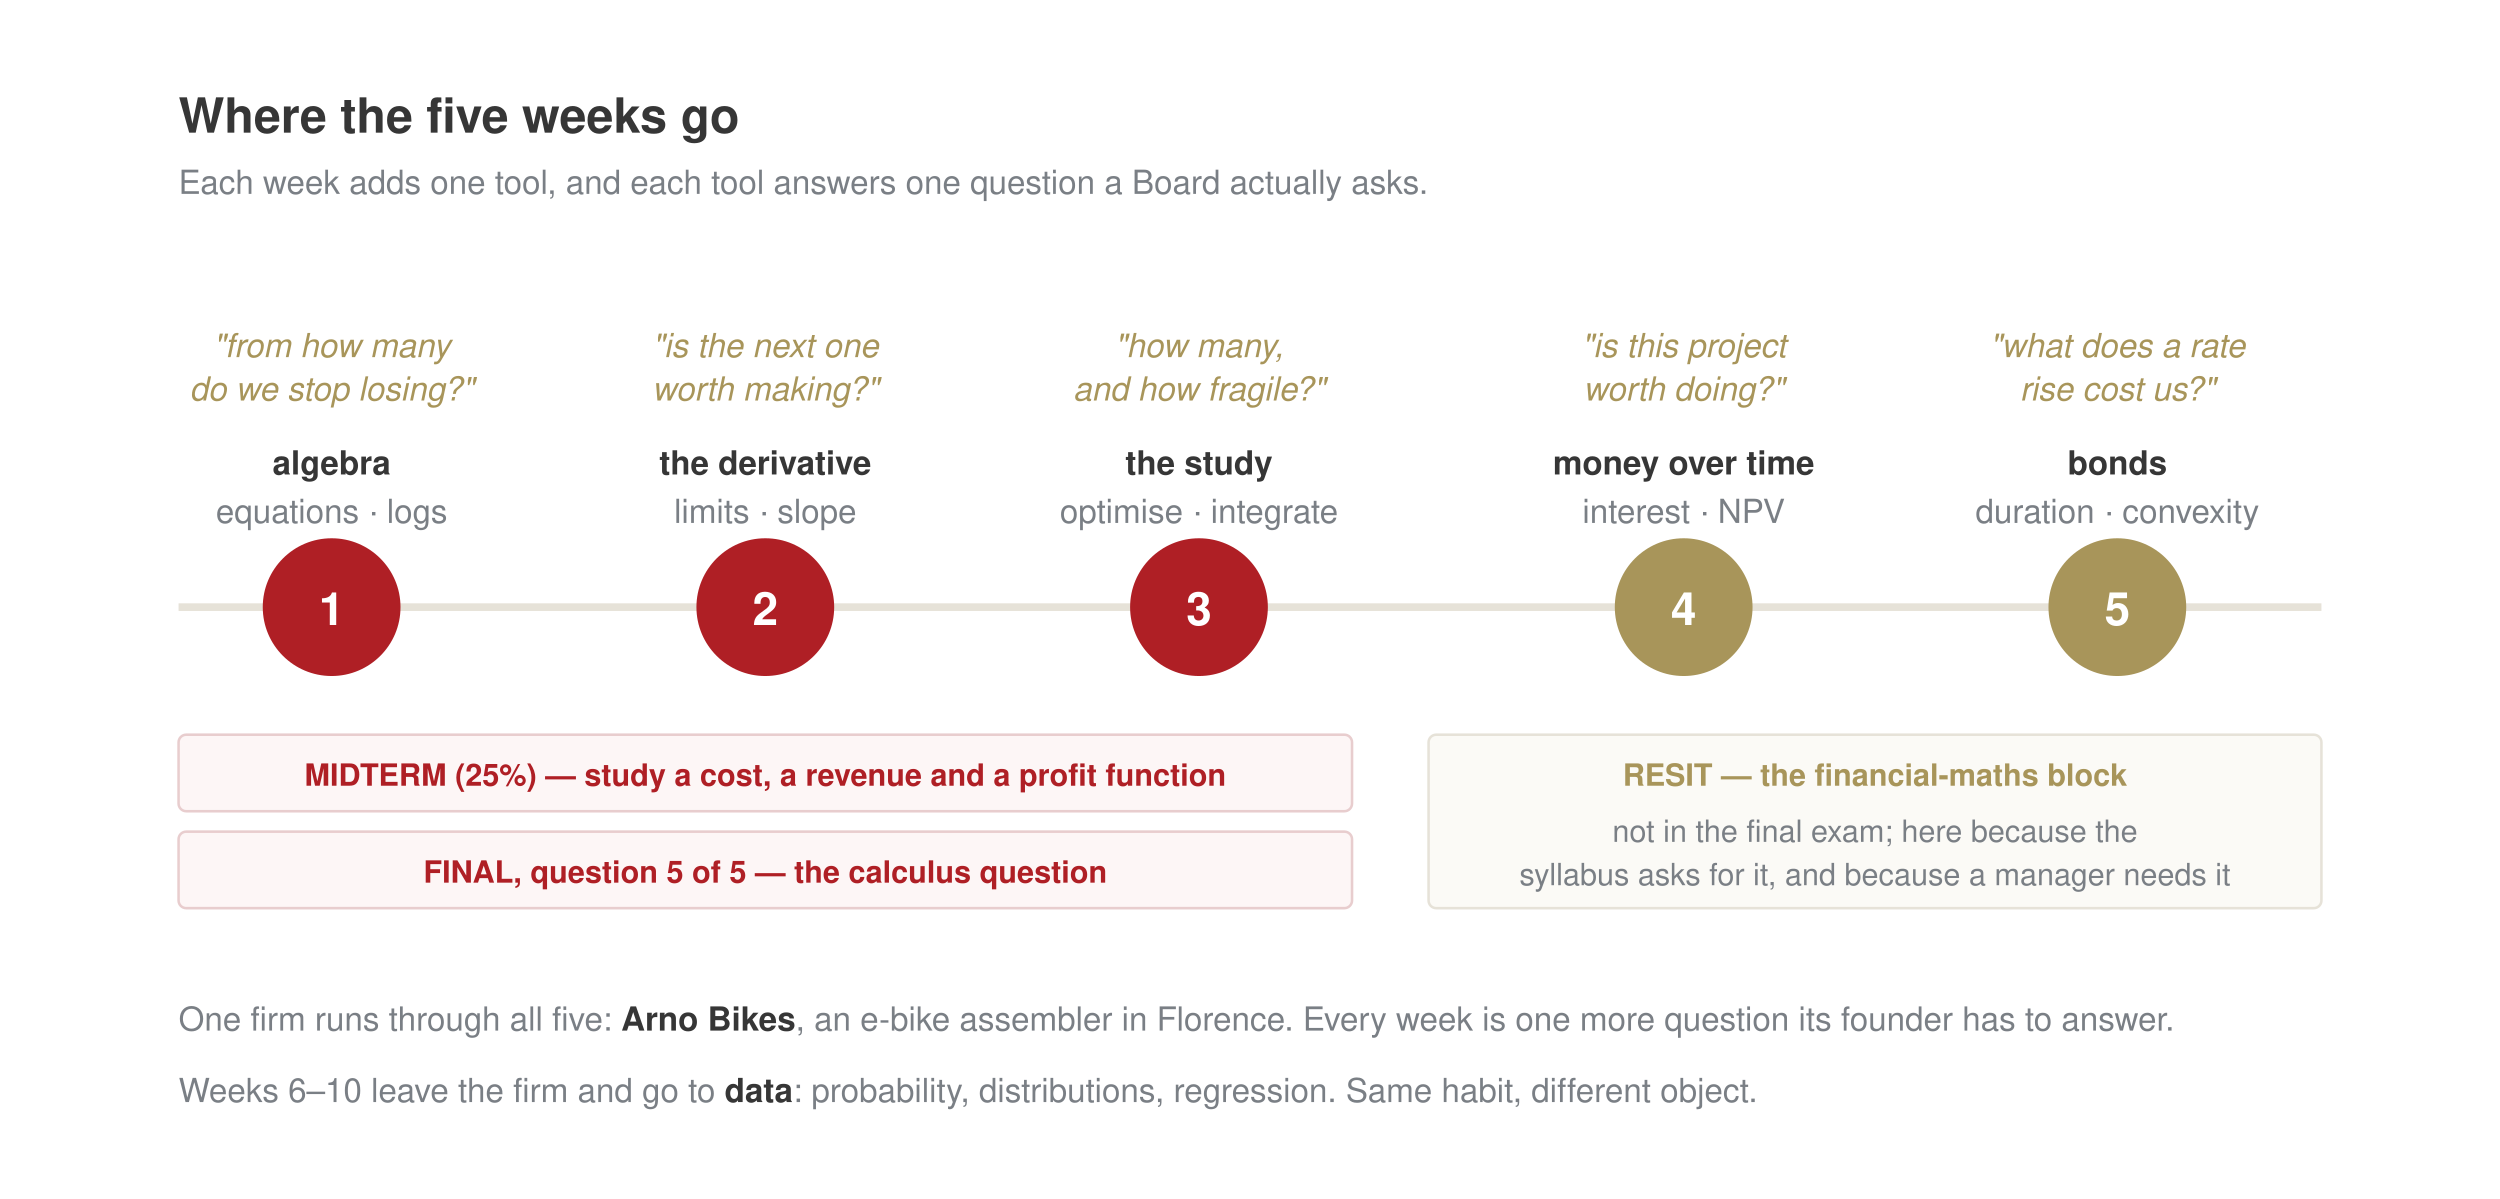
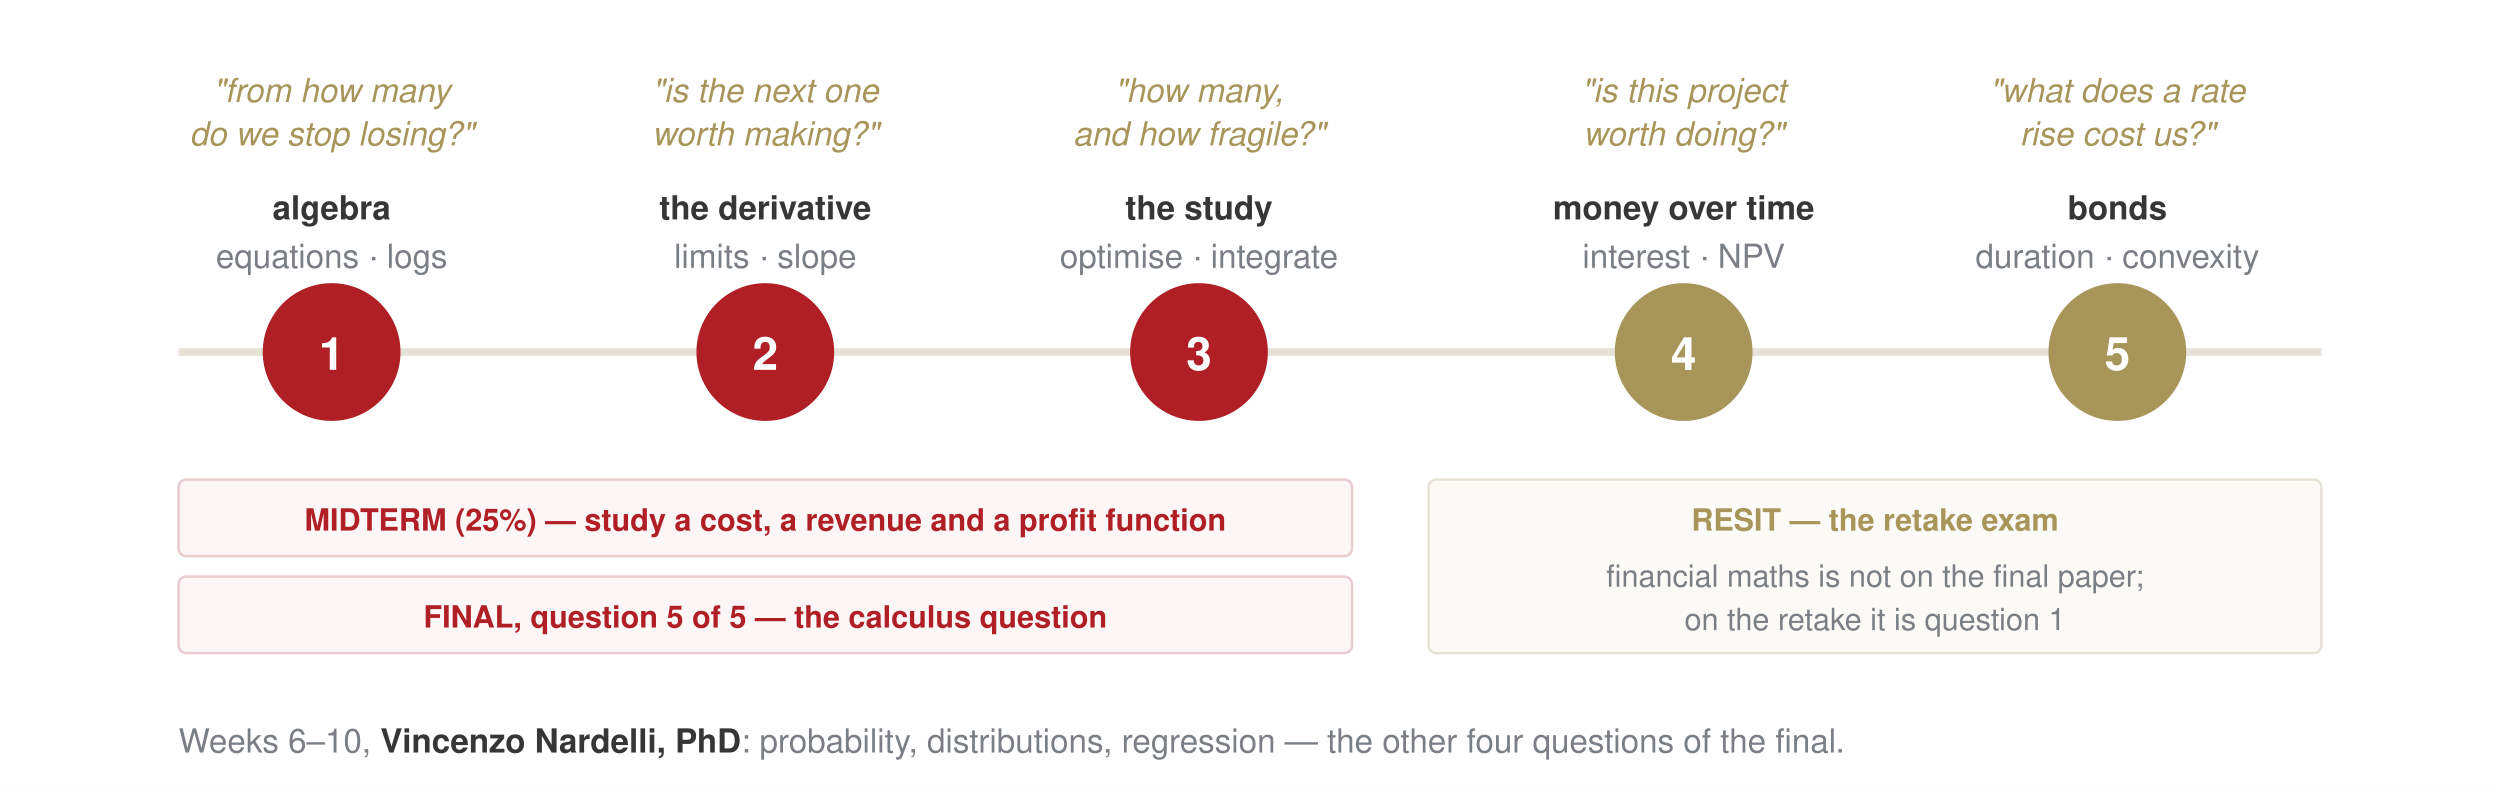
- <svg xmlns="http://www.w3.org/2000/svg" viewBox="0 0 980 470" width="980" height="470" font-family="'Source Sans 3','Source Sans Pro',-apple-system,Helvetica,Arial,sans-serif">
-   <rect width="980" height="470" fill="#ffffff" />
+ <svg xmlns="http://www.w3.org/2000/svg" viewBox="0 100 980 310" width="980" height="310" font-family="'Source Sans 3','Source Sans Pro',-apple-system,Helvetica,Arial,sans-serif">
+   <rect y="100" width="980" height="310" fill="#ffffff" />
  <line x1="70" y1="238" x2="910" y2="238" stroke="#e6e2d8" stroke-width="3" />
  <g>
    <circle cx="130" cy="238" r="27" fill="#AF1F25" />
    <text x="130" y="245" font-size="18" font-weight="700" fill="#fff" text-anchor="middle">1</text>
    <circle cx="300" cy="238" r="27" fill="#AF1F25" />
    <text x="300" y="245" font-size="18" font-weight="700" fill="#fff" text-anchor="middle">2</text>
    <circle cx="470" cy="238" r="27" fill="#AF1F25" />
    <text x="470" y="245" font-size="18" font-weight="700" fill="#fff" text-anchor="middle">3</text>
    <circle cx="660" cy="238" r="27" fill="#a8955a" />
    <text x="660" y="245" font-size="18" font-weight="700" fill="#fff" text-anchor="middle">4</text>
    <circle cx="830" cy="238" r="27" fill="#a8955a" />
    <text x="830" y="245" font-size="18" font-weight="700" fill="#fff" text-anchor="middle">5</text>
  </g>
  <g font-size="13" fill="#363636" text-anchor="middle">
    <text x="130" y="186" font-weight="700">algebra</text>
    <text x="130" y="205" fill="#7a7f85">equations · logs</text>
    <text x="300" y="186" font-weight="700">the derivative</text>
    <text x="300" y="205" fill="#7a7f85">limits · slope</text>
    <text x="470" y="186" font-weight="700">the study</text>
    <text x="470" y="205" fill="#7a7f85">optimise · integrate</text>
    <text x="660" y="186" font-weight="700">money over time</text>
    <text x="660" y="205" fill="#7a7f85">interest · NPV</text>
    <text x="830" y="186" font-weight="700">bonds</text>
    <text x="830" y="205" fill="#7a7f85">duration · convexity</text>
  </g>
  <g font-size="13" font-style="italic" fill="#a8955a" text-anchor="middle">
    <text x="130" y="140">"from how many</text>
    <text x="130" y="157">do we stop losing?"</text>
    <text x="300" y="140">"is the next one</text>
    <text x="300" y="157">worth making?"</text>
    <text x="470" y="140">"how many,</text>
    <text x="470" y="157">and how fragile?"</text>
    <text x="660" y="140">"is this project</text>
    <text x="660" y="157">worth doing?"</text>
    <text x="830" y="140">"what does a rate</text>
    <text x="830" y="157">rise cost us?"</text>
  </g>
  <g font-size="12" text-anchor="middle">
    <rect x="70" y="288" width="460" height="30" rx="3" fill="#fdf6f6" stroke="#e8cdce" />
    <text x="300" y="308" fill="#AF1F25" font-weight="700">MIDTERM (25%) — study a cost, a revenue and a profit function</text>
    <rect x="70" y="326" width="460" height="30" rx="3" fill="#fdf6f6" stroke="#e8cdce" />
    <text x="300" y="346" fill="#AF1F25" font-weight="700">FINAL, question 5 of 5 — the calculus question</text>
    <rect x="560" y="288" width="350" height="68" rx="3" fill="#fbfaf6" stroke="#e6e2d8" />
-     <text x="735" y="308" fill="#a8955a" font-weight="700">RESIT — the financial-maths block</text>
-     <text x="735" y="330" fill="#7a7f85">not in the final exam; here because the</text>
-     <text x="735" y="347" fill="#7a7f85">syllabus asks for it, and because a manager needs it</text>
+     <text x="735" y="308" fill="#a8955a" font-weight="700">RESIT — the retake exam</text>
+     <text x="735" y="330" fill="#7a7f85">financial maths is not on the final paper;</text>
+     <text x="735" y="347" fill="#7a7f85">on the retake it is question 1</text>
  </g>
-   <text x="70" y="404" font-size="13" fill="#7a7f85">One firm runs through all five: <tspan font-weight="700" fill="#363636">Arno Bikes</tspan>, an e-bike assembler in Florence. Every week is one more question its founder has to answer.</text>
-   <text x="70" y="432" font-size="13" fill="#7a7f85">Weeks 6–10 leave the firm and go to <tspan font-weight="700" fill="#363636">data</tspan>: probability, distributions, regression. Same habit, different object.</text>
-   <text x="70" y="52" font-size="19" font-weight="700" fill="#363636">Where the five weeks go</text>
-   <text x="70" y="76" font-size="13" fill="#7a7f85">Each week adds one tool, and each tool answers one question a Board actually asks.</text>
+   <text x="70" y="395" font-size="13" fill="#7a7f85">Weeks 6–10, <tspan font-weight="700" fill="#363636">Vincenzo Nardelli, PhD</tspan>: probability, distributions, regression — the other four questions of the final.</text>
</svg>
